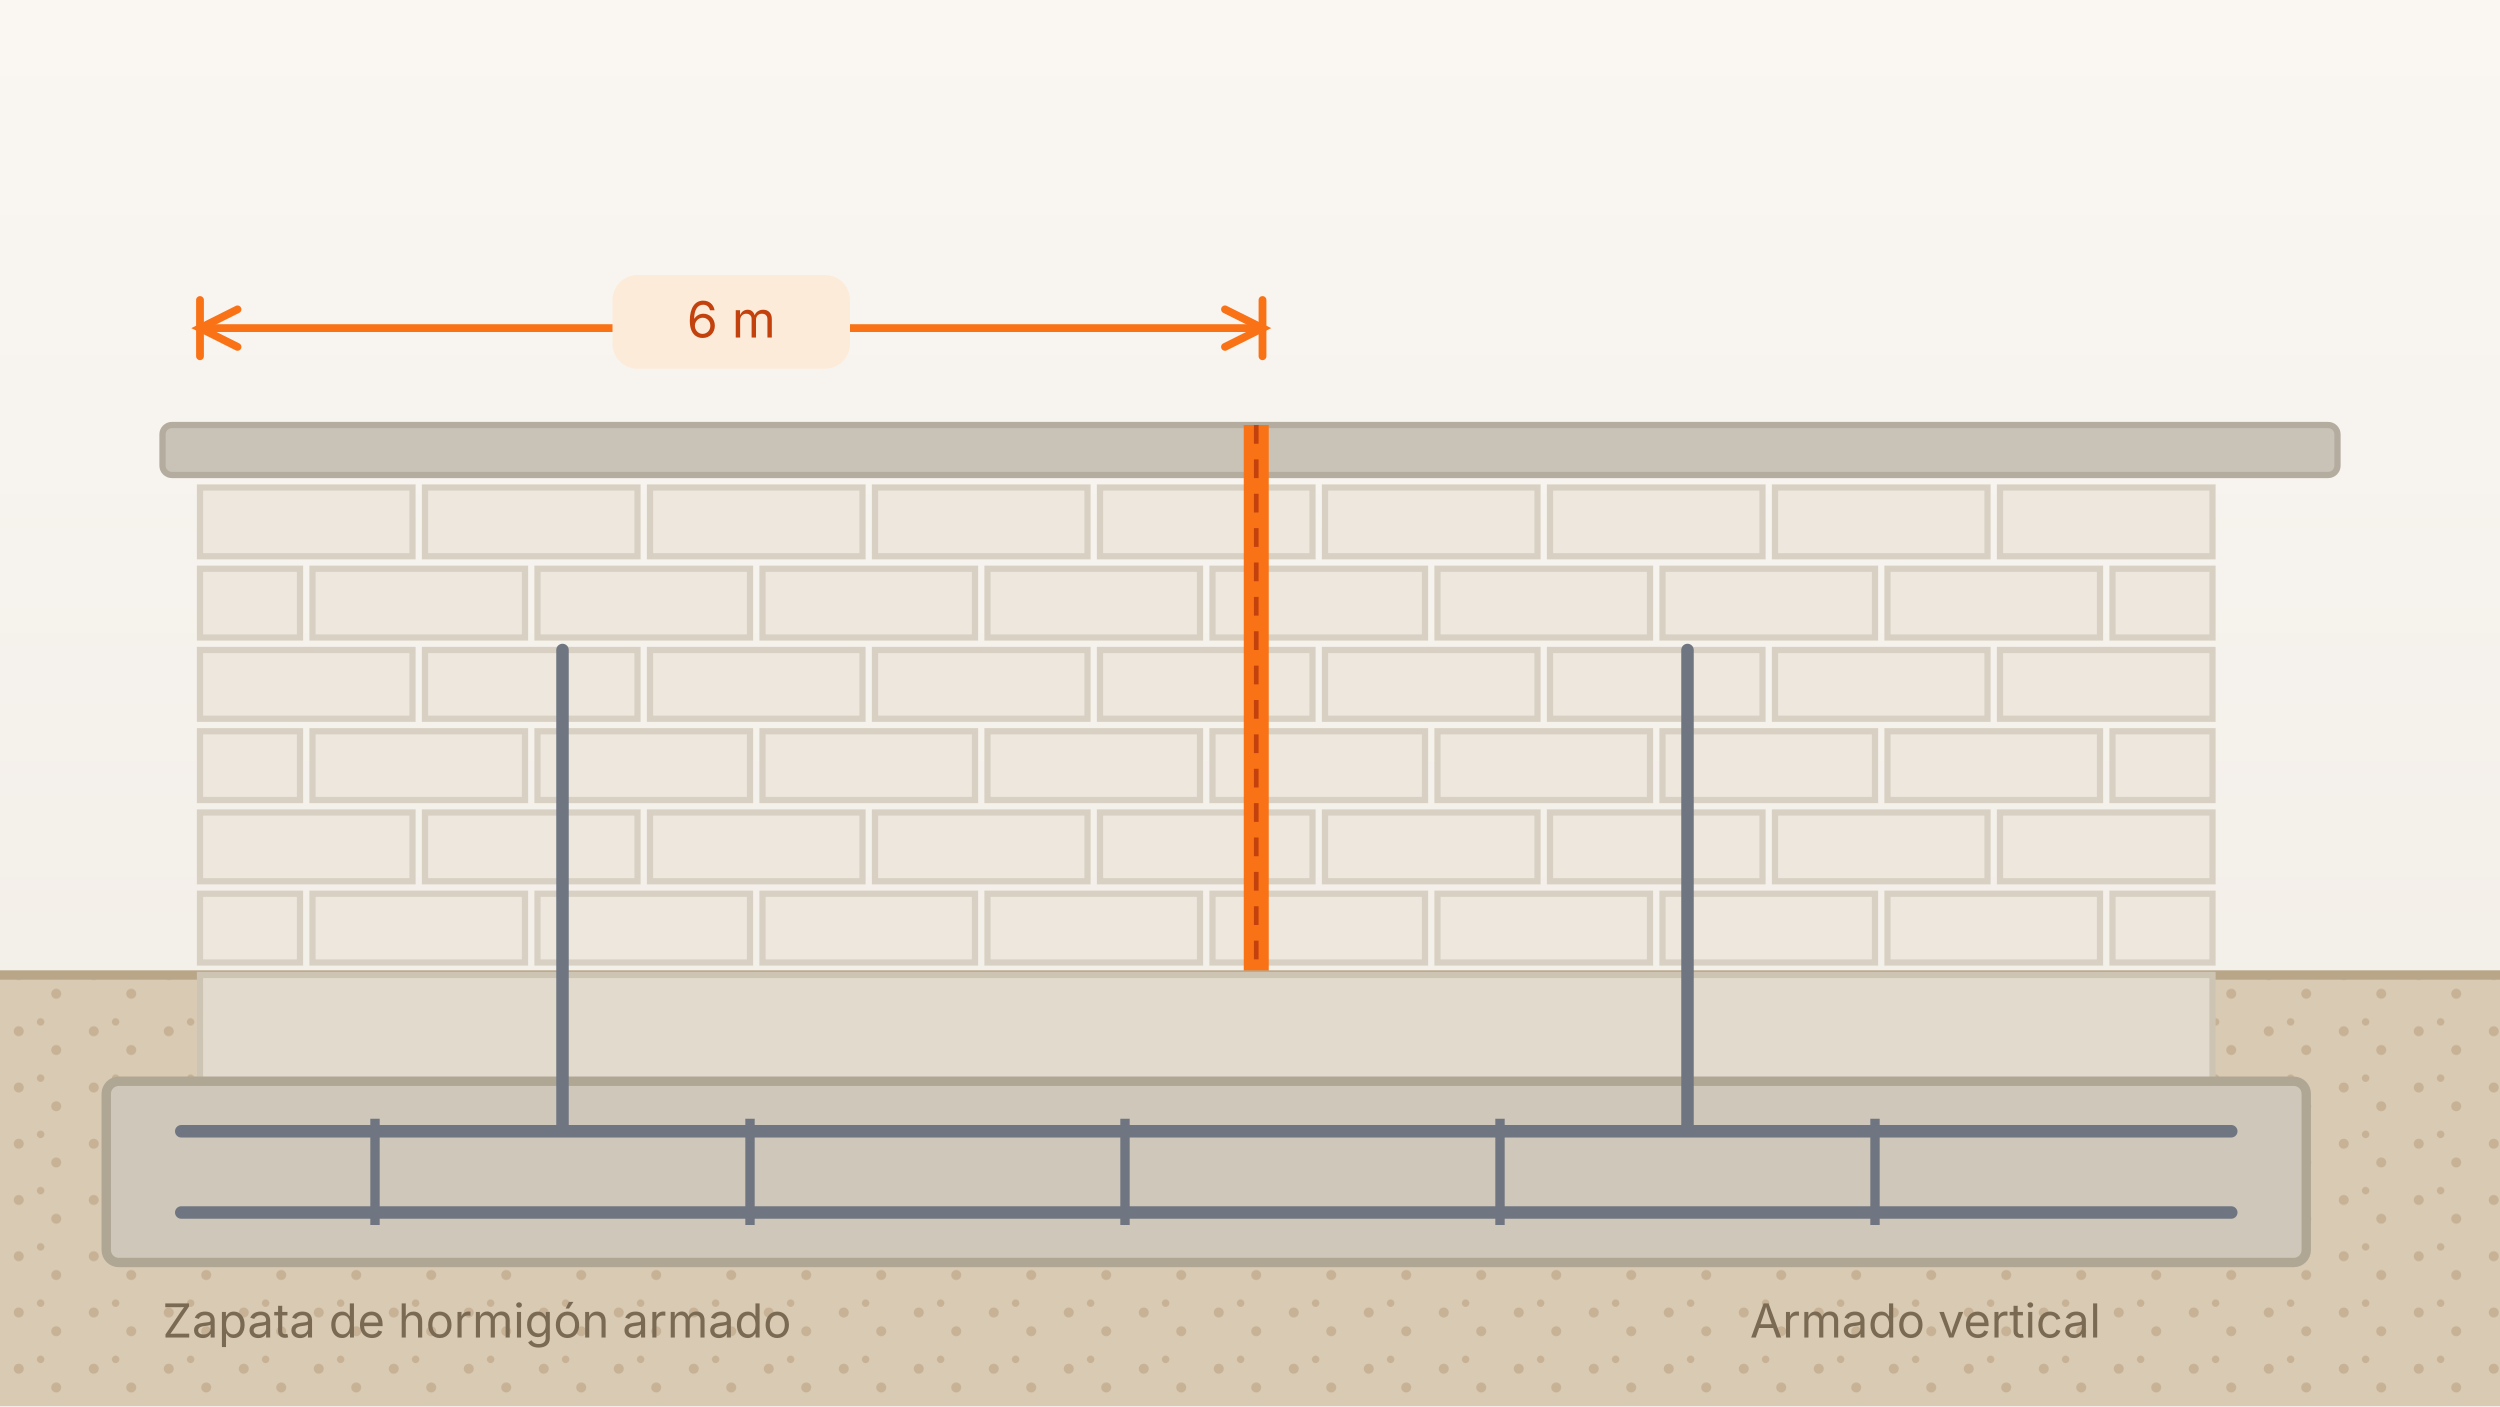
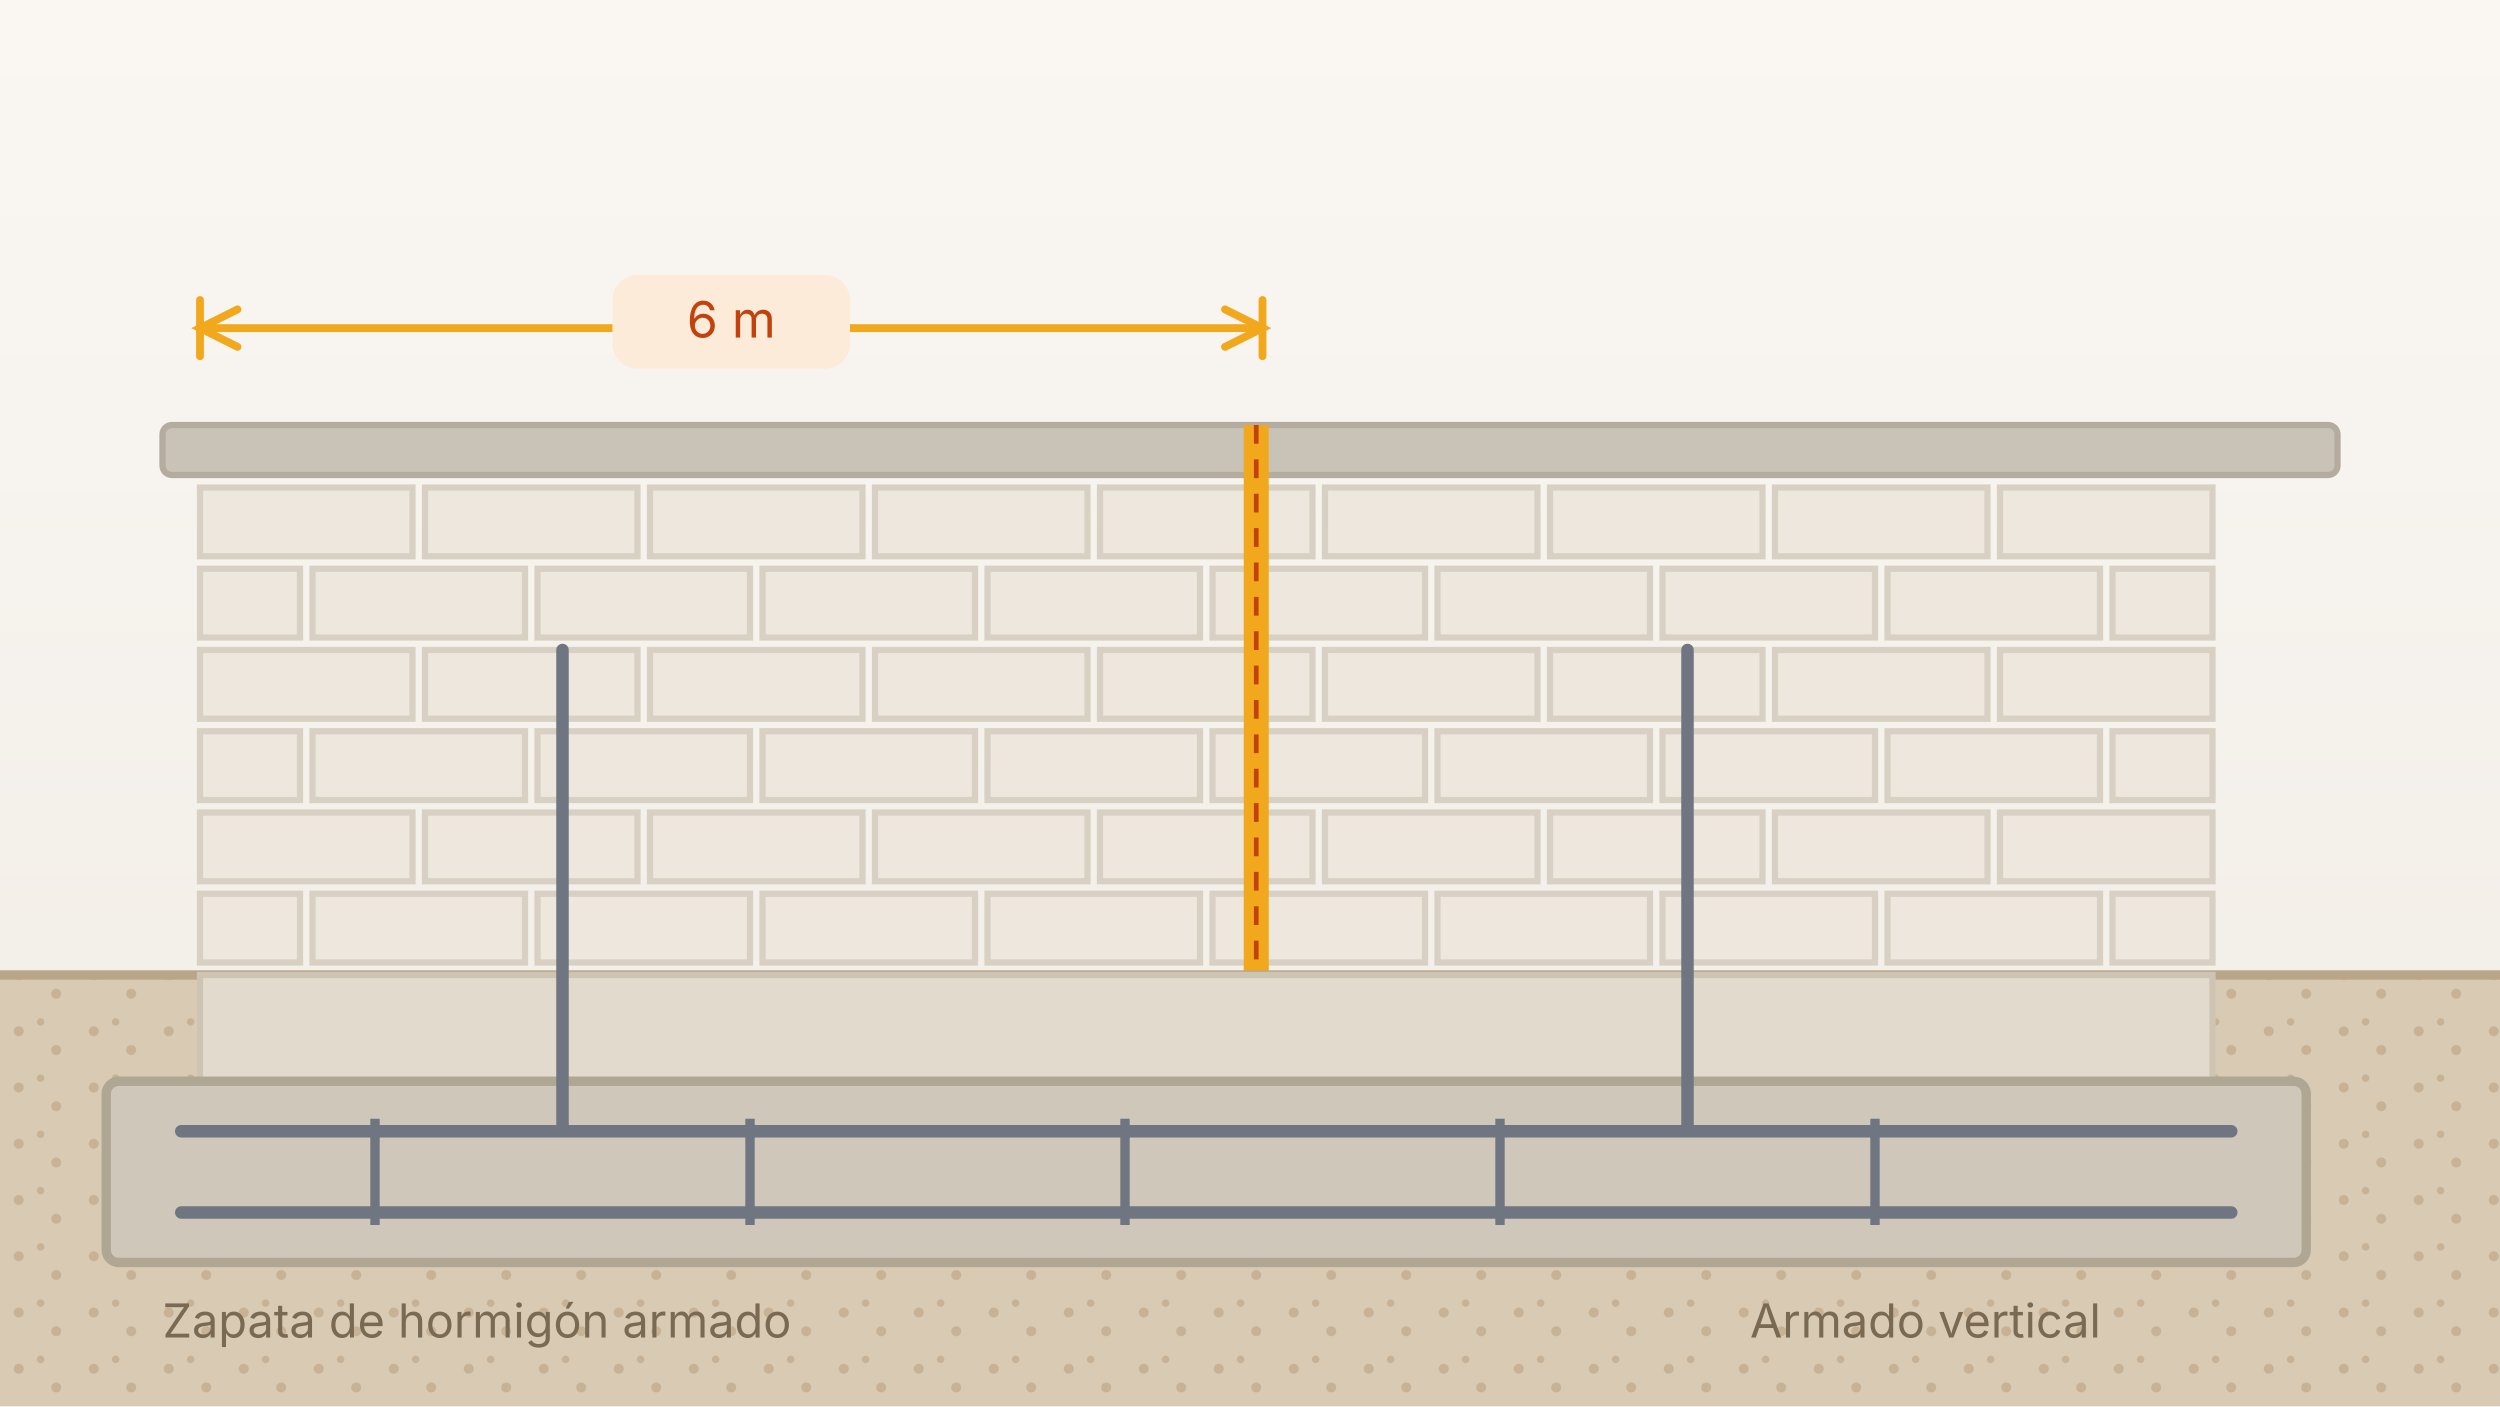
<svg xmlns="http://www.w3.org/2000/svg" viewBox="0 0 800 450" width="800" height="450" role="img" aria-label="Sección de un muro de bloque: albardilla, juntas de dilatación cada seis metros, armado vertical y zapata de hormigón armado bajo tierra">
  <defs>
    <linearGradient id="mb-cielo" x1="0" y1="0" x2="0" y2="1">
      <stop offset="0" stop-color="#FAF7F3" />
      <stop offset="1" stop-color="#F0EBE4" />
    </linearGradient>
    <pattern id="mb-tierra" width="24" height="18" patternUnits="userSpaceOnUse">
      <rect width="24" height="18" fill="#D9CAB3" />
      <circle cx="6" cy="6" r="1.6" fill="#C7B296" />
      <circle cx="18" cy="12" r="1.6" fill="#C7B296" />
      <circle cx="13" cy="3" r="1.2" fill="#C7B296" />
    </pattern>
  </defs>
  <rect width="800" height="450" fill="url(#mb-cielo)" />
-   <g stroke="#F97316" stroke-width="2.5" stroke-linecap="round">
+   <g stroke="#F2A81C" stroke-width="2.5" stroke-linecap="round">
    <path d="M64 96v18M404 96v18M64 105h340" />
    <path d="M76 99l-12 6 12 6M392 99l12 6-12 6" fill="none" />
  </g>
  <rect x="196" y="88" width="76" height="30" rx="8" fill="#FDEBD9" />
  <text x="234" y="108" font-family="Inter, sans-serif" font-size="16" fill="#C2410C" text-anchor="middle">6 m</text>
  <rect x="52" y="136" width="696" height="16" rx="3" fill="#C9C2B6" />
  <rect x="52" y="136" width="696" height="16" rx="3" fill="none" stroke="#B4AC9E" stroke-width="2" />
  <g fill="#EDE7DE" stroke="#D8D0C2" stroke-width="2">
    <rect x="64" y="156" width="68" height="22" />
    <rect x="136" y="156" width="68" height="22" />
    <rect x="208" y="156" width="68" height="22" />
    <rect x="280" y="156" width="68" height="22" />
    <rect x="352" y="156" width="68" height="22" />
    <rect x="424" y="156" width="68" height="22" />
    <rect x="496" y="156" width="68" height="22" />
    <rect x="568" y="156" width="68" height="22" />
    <rect x="640" y="156" width="68" height="22" />
    <rect x="64" y="182" width="32" height="22" />
    <rect x="100" y="182" width="68" height="22" />
    <rect x="172" y="182" width="68" height="22" />
    <rect x="244" y="182" width="68" height="22" />
    <rect x="316" y="182" width="68" height="22" />
    <rect x="388" y="182" width="68" height="22" />
    <rect x="460" y="182" width="68" height="22" />
    <rect x="532" y="182" width="68" height="22" />
    <rect x="604" y="182" width="68" height="22" />
    <rect x="676" y="182" width="32" height="22" />
    <rect x="64" y="208" width="68" height="22" />
    <rect x="136" y="208" width="68" height="22" />
    <rect x="208" y="208" width="68" height="22" />
    <rect x="280" y="208" width="68" height="22" />
    <rect x="352" y="208" width="68" height="22" />
    <rect x="424" y="208" width="68" height="22" />
    <rect x="496" y="208" width="68" height="22" />
    <rect x="568" y="208" width="68" height="22" />
    <rect x="640" y="208" width="68" height="22" />
    <rect x="64" y="234" width="32" height="22" />
    <rect x="100" y="234" width="68" height="22" />
    <rect x="172" y="234" width="68" height="22" />
    <rect x="244" y="234" width="68" height="22" />
    <rect x="316" y="234" width="68" height="22" />
    <rect x="388" y="234" width="68" height="22" />
    <rect x="460" y="234" width="68" height="22" />
    <rect x="532" y="234" width="68" height="22" />
    <rect x="604" y="234" width="68" height="22" />
    <rect x="676" y="234" width="32" height="22" />
    <rect x="64" y="260" width="68" height="22" />
    <rect x="136" y="260" width="68" height="22" />
    <rect x="208" y="260" width="68" height="22" />
    <rect x="280" y="260" width="68" height="22" />
    <rect x="352" y="260" width="68" height="22" />
    <rect x="424" y="260" width="68" height="22" />
    <rect x="496" y="260" width="68" height="22" />
    <rect x="568" y="260" width="68" height="22" />
    <rect x="640" y="260" width="68" height="22" />
    <rect x="64" y="286" width="32" height="22" />
    <rect x="100" y="286" width="68" height="22" />
    <rect x="172" y="286" width="68" height="22" />
    <rect x="244" y="286" width="68" height="22" />
    <rect x="316" y="286" width="68" height="22" />
    <rect x="388" y="286" width="68" height="22" />
    <rect x="460" y="286" width="68" height="22" />
    <rect x="532" y="286" width="68" height="22" />
    <rect x="604" y="286" width="68" height="22" />
    <rect x="676" y="286" width="32" height="22" />
  </g>
-   <rect x="398" y="136" width="8" height="176" fill="#F97316" />
+   <rect x="398" y="136" width="8" height="176" fill="#F2A81C" />
  <path d="M402 136v176" stroke="#C2410C" stroke-width="1.5" stroke-dasharray="6 5" />
  <text x="414" y="330" font-family="Inter, sans-serif" font-size="15" fill="#C2410C">Junta de dilatación</text>
  <rect y="312" width="800" height="138" fill="url(#mb-tierra)" />
  <path d="M0 312h800" stroke="#B9A588" stroke-width="3" />
  <rect x="64" y="312" width="644" height="34" fill="#E2DACD" stroke="#CDC4B4" stroke-width="2" />
  <rect x="34" y="346" width="704" height="58" rx="4" fill="#CFC7BA" />
  <rect x="34" y="346" width="704" height="58" rx="4" fill="none" stroke="#AFA694" stroke-width="3" />
  <g stroke="#6F7681" stroke-width="4" stroke-linecap="round">
    <path d="M58 362h656M58 388h656" />
  </g>
  <g stroke="#6F7681" stroke-width="3" fill="none">
    <path d="M120 358v34M240 358v34M360 358v34M480 358v34M600 358v34" />
  </g>
  <g stroke="#6F7681" stroke-width="4" stroke-linecap="round">
    <path d="M180 360V208M540 360V208" />
  </g>
  <text x="52" y="428" font-family="Inter, sans-serif" font-size="15" fill="#7A6A54">Zapata de hormigón armado</text>
  <text x="560" y="428" font-family="Inter, sans-serif" font-size="15" fill="#7A6A54">Armado vertical</text>
</svg>
